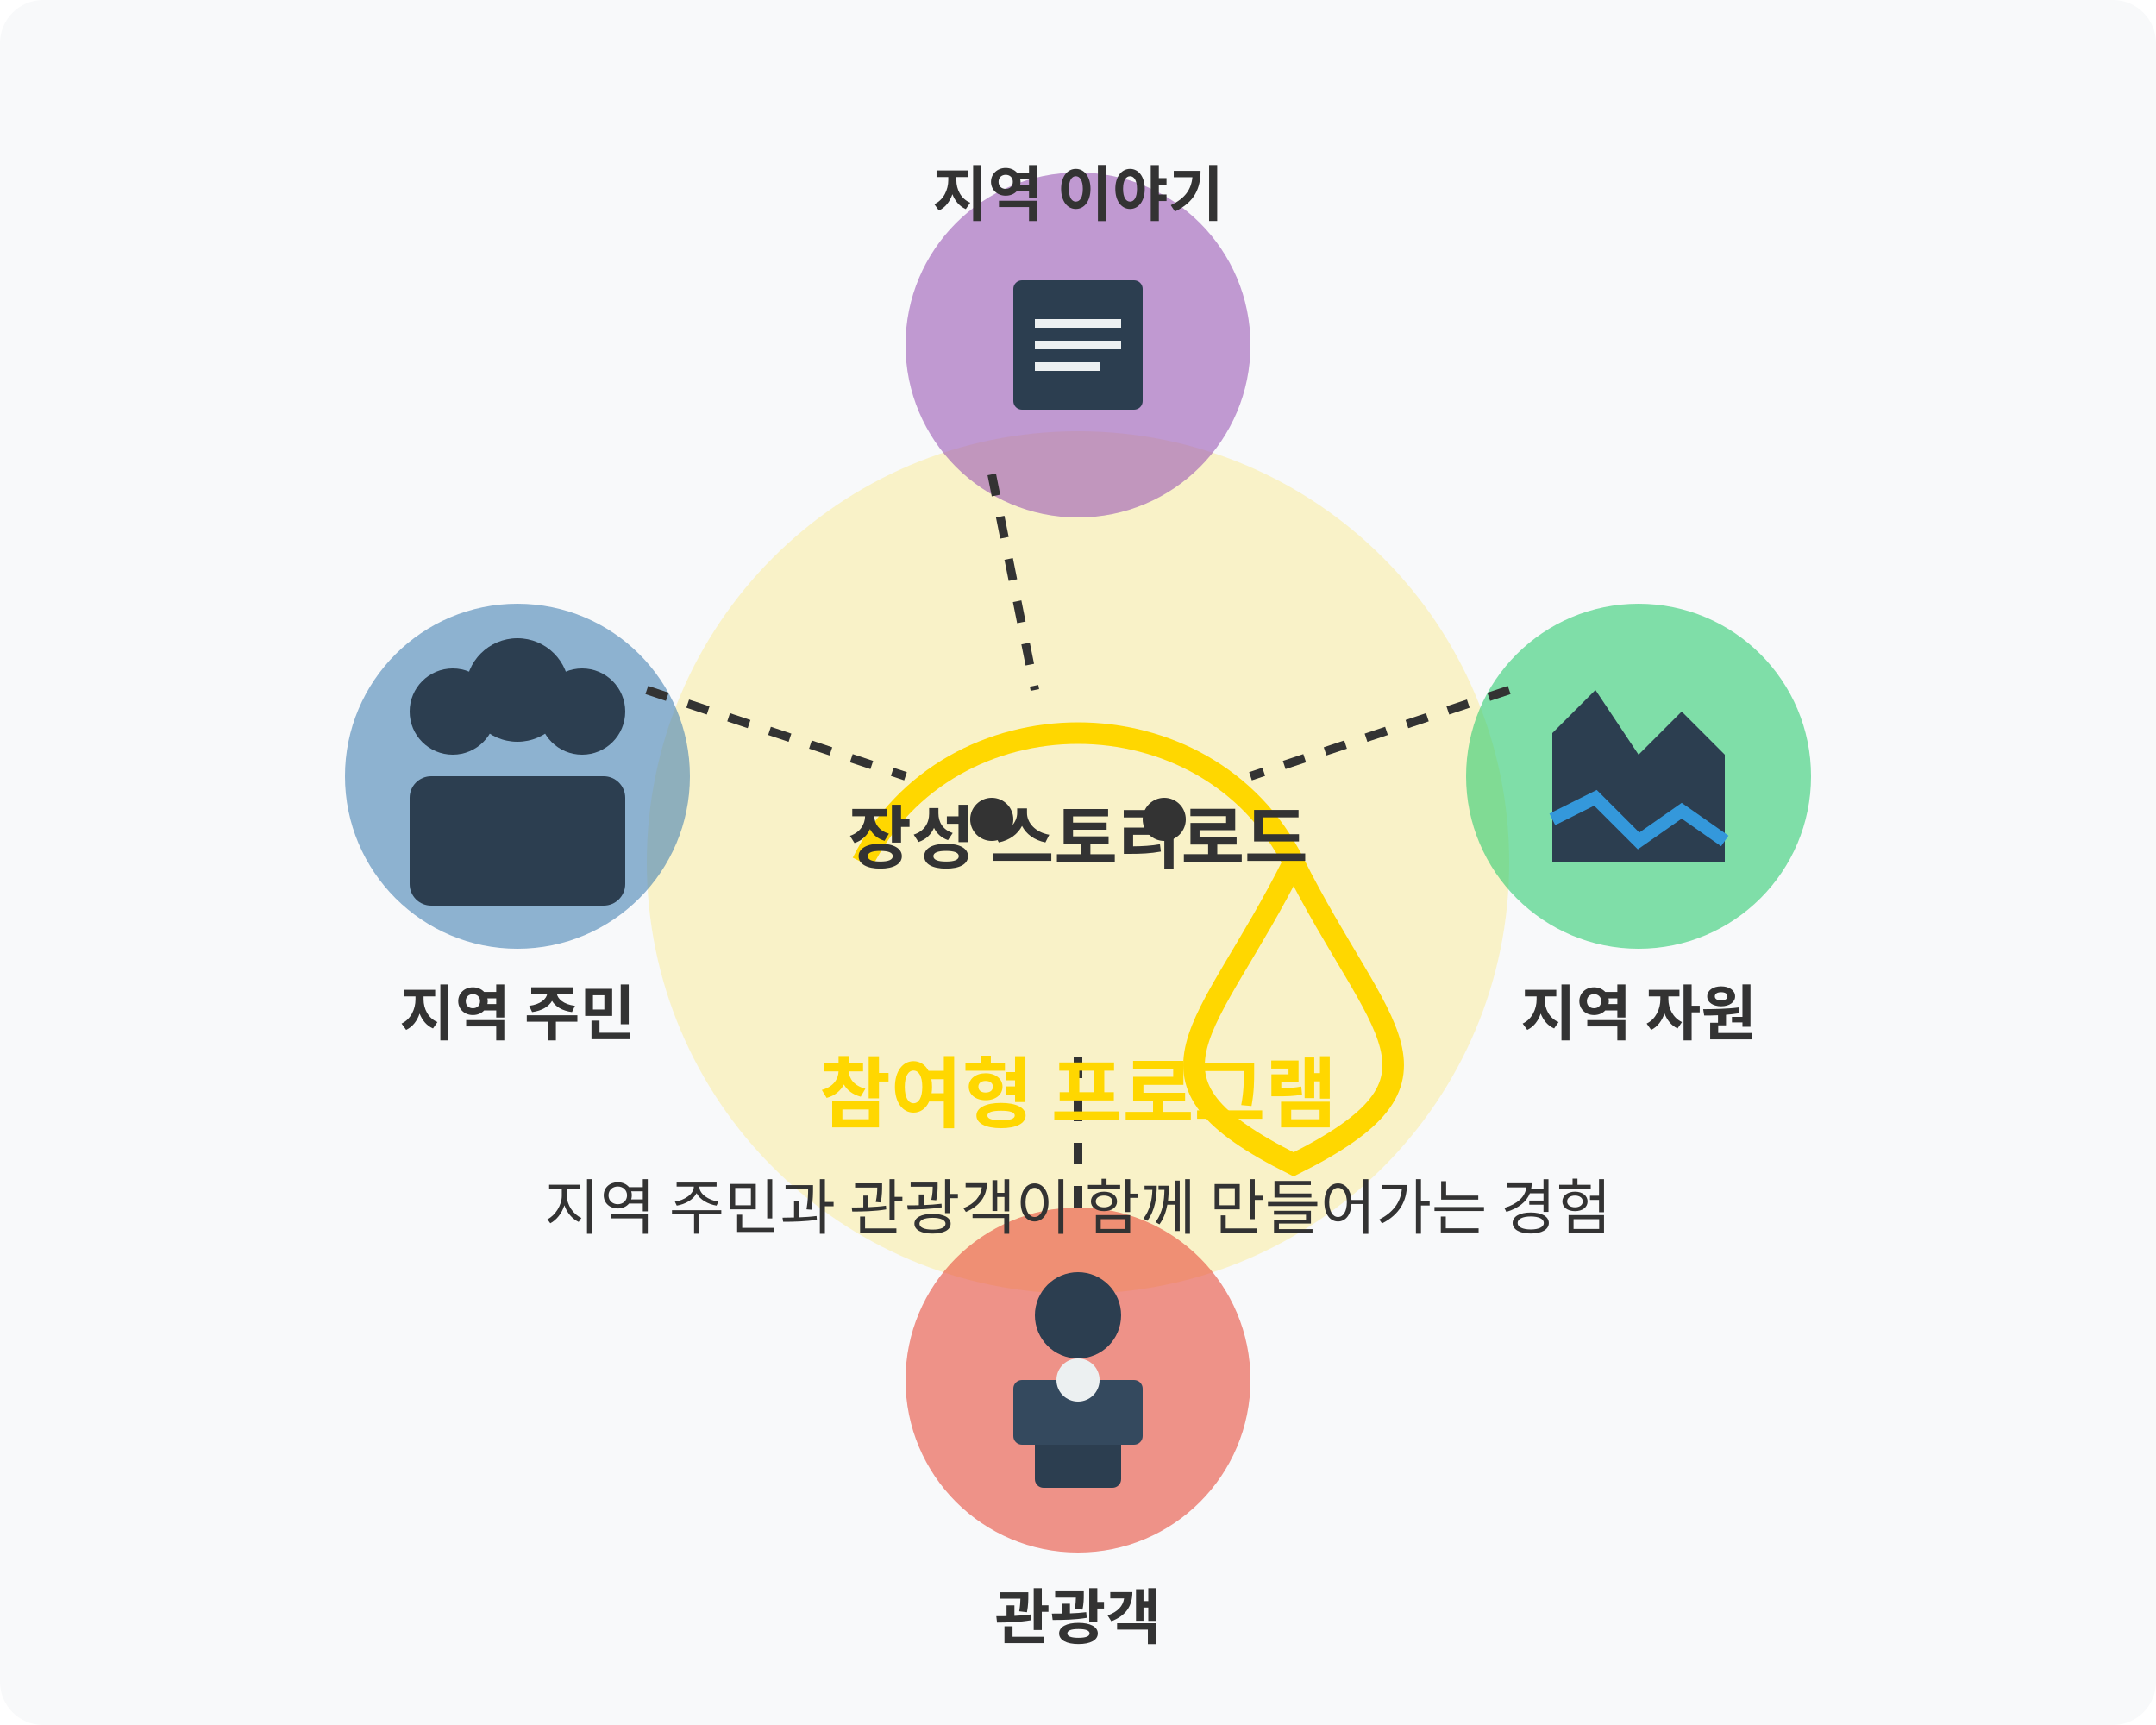
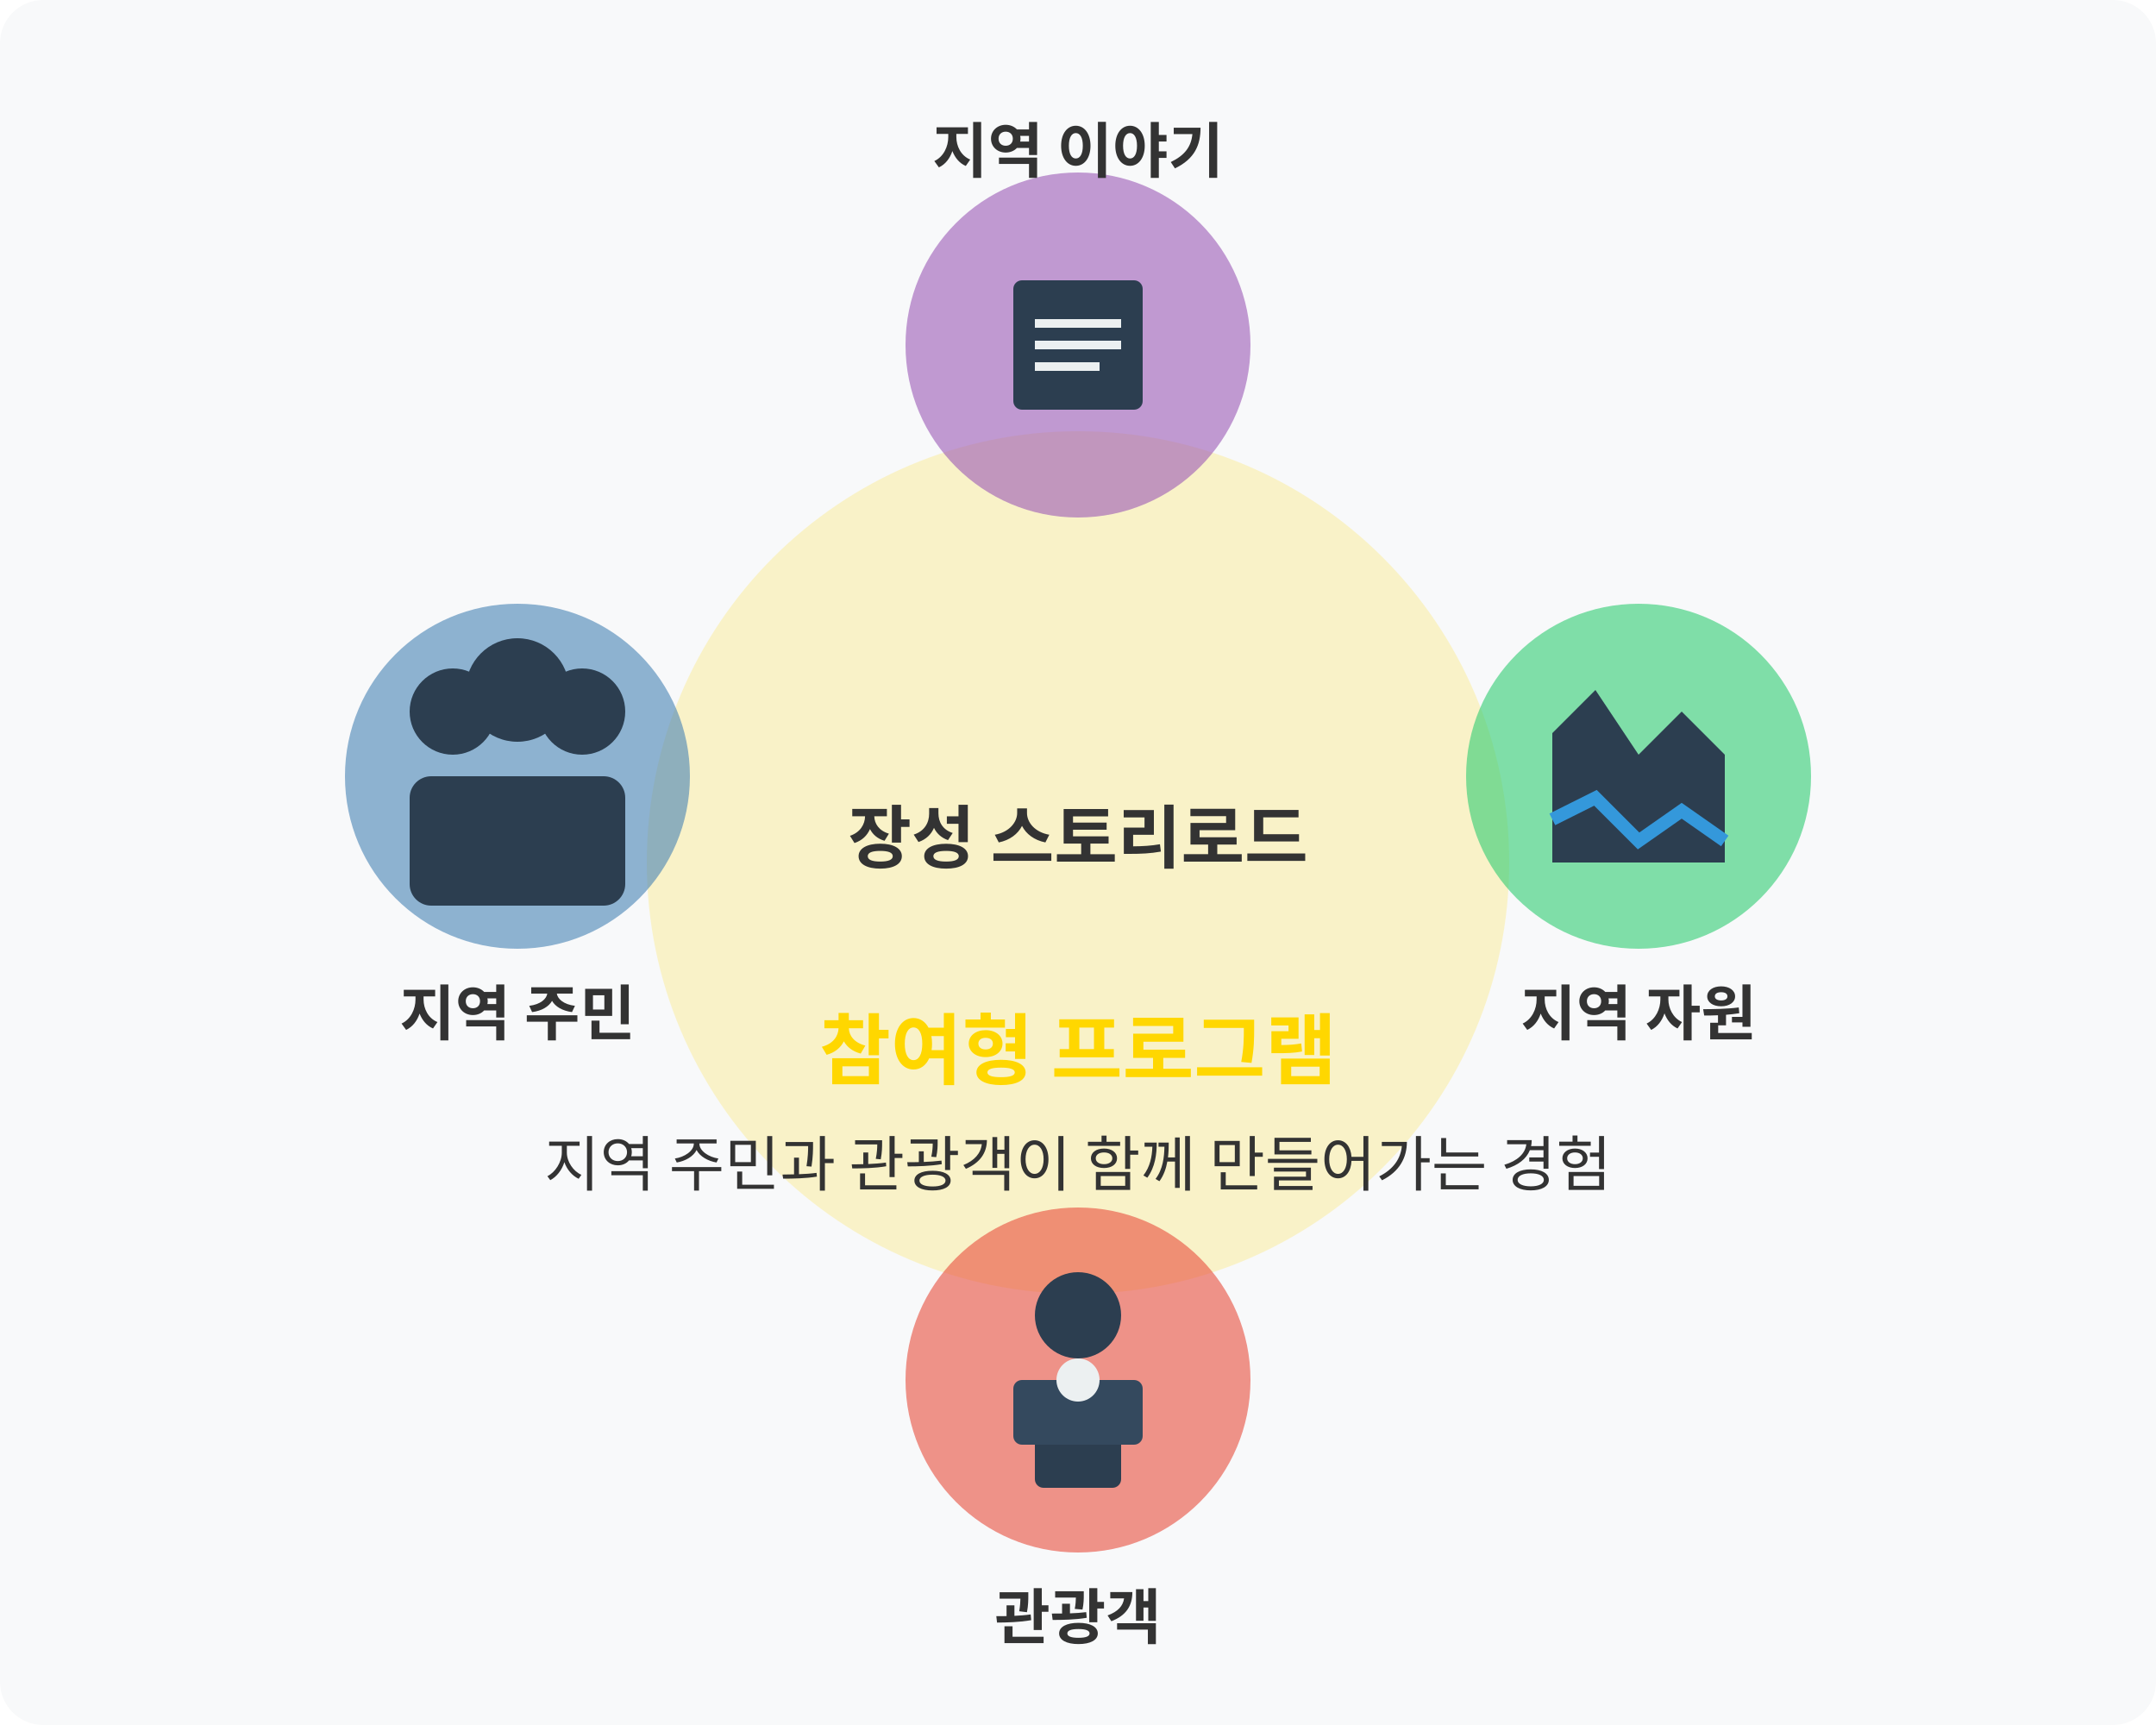
<svg xmlns="http://www.w3.org/2000/svg" width="500" height="400" viewBox="0 0 500 400">
  <rect width="500" height="400" fill="#f8f9fa" rx="10" ry="10" />
  <circle cx="250" cy="200" r="100" fill="#ffd700" opacity="0.2" />
-   <path d="M200,200 C220,160 280,160 300,200 C320,240 340,250 300,270 C260,250 280,240 300,200" stroke="#ffd700" stroke-width="5" fill="none" />
-   <circle cx="230" cy="190" r="5" fill="#333" />
-   <circle cx="270" cy="190" r="5" fill="#333" />
  <circle cx="120" cy="180" r="40" fill="#4682b4" opacity="0.6" />
  <g transform="translate(120, 180)">
    <circle cx="-15" cy="-15" r="10" fill="#2c3e50" />
    <circle cx="0" cy="-20" r="12" fill="#2c3e50" />
    <circle cx="15" cy="-15" r="10" fill="#2c3e50" />
    <rect x="-25" y="0" width="50" height="30" rx="5" fill="#2c3e50" />
  </g>
  <circle cx="380" cy="180" r="40" fill="#2ecc71" opacity="0.6" />
  <g transform="translate(380, 180)">
    <path d="M-20,-10 L-10,-20 L0,-5 L10,-15 L20,-5 L20,20 L-20,20 Z" fill="#2c3e50" />
    <path d="M-20,10 L-10,5 L0,15 L10,8 L20,15" stroke="#3498db" stroke-width="3" fill="none" />
  </g>
  <circle cx="250" cy="320" r="40" fill="#e74c3c" opacity="0.6" />
  <g transform="translate(250, 320)">
    <circle cx="0" cy="-15" r="10" fill="#2c3e50" />
    <rect x="-10" y="0" width="20" height="25" rx="2" fill="#2c3e50" />
    <rect x="-15" cy="-5" width="30" height="15" rx="2" fill="#34495e" />
    <circle cx="0" cy="0" r="5" fill="#ecf0f1" />
  </g>
  <circle cx="250" cy="80" r="40" fill="#9b59b6" opacity="0.6" />
  <g transform="translate(250, 80)">
    <rect x="-15" y="-15" width="30" height="30" rx="2" fill="#2c3e50" />
    <line x1="-10" y1="-5" x2="10" y2="-5" stroke="#ecf0f1" stroke-width="2" />
    <line x1="-10" y1="0" x2="10" y2="0" stroke="#ecf0f1" stroke-width="2" />
    <line x1="-10" y1="5" x2="5" y2="5" stroke="#ecf0f1" stroke-width="2" />
  </g>
-   <line x1="150" y1="160" x2="210" y2="180" stroke="#333" stroke-width="2" stroke-dasharray="5,5" />
-   <line x1="350" y1="160" x2="290" y2="180" stroke="#333" stroke-width="2" stroke-dasharray="5,5" />
-   <line x1="230" y1="110" x2="240" y2="160" stroke="#333" stroke-width="2" stroke-dasharray="5,5" />
-   <line x1="250" y1="280" x2="250" y2="240" stroke="#333" stroke-width="2" stroke-dasharray="5,5" />
  <text x="120" y="240" text-anchor="middle" font-size="14" font-weight="bold" fill="#333">지역 주민</text>
  <text x="380" y="240" text-anchor="middle" font-size="14" font-weight="bold" fill="#333">지역 자원</text>
-   <text x="250" y="50" text-anchor="middle" font-size="14" font-weight="bold" fill="#333">지역 이야기</text>
+   <text x="250" y="40" text-anchor="middle" font-size="14" font-weight="bold" fill="#333">지역 이야기</text>
  <text x="250" y="380" text-anchor="middle" font-size="14" font-weight="bold" fill="#333">관광객</text>
  <text x="250" y="200" text-anchor="middle" font-size="16" font-weight="bold" fill="#333">장성 스토리로드</text>
-   <text x="250" y="260" text-anchor="middle" font-size="18" font-weight="bold" fill="#ffd700">참여형 프로그램</text>
-   <text x="250" y="285" text-anchor="middle" font-size="14" fill="#333">지역 주민과 관광객이 함께 만들어가는 경험</text>
+   <text x="250" y="250" text-anchor="middle" font-size="18" font-weight="bold" fill="#ffd700">참여형 프로그램</text>
+   <text x="250" y="275" text-anchor="middle" font-size="14" fill="#333">지역 주민과 관광객이 함께 만들어가는 경험</text>
</svg>
